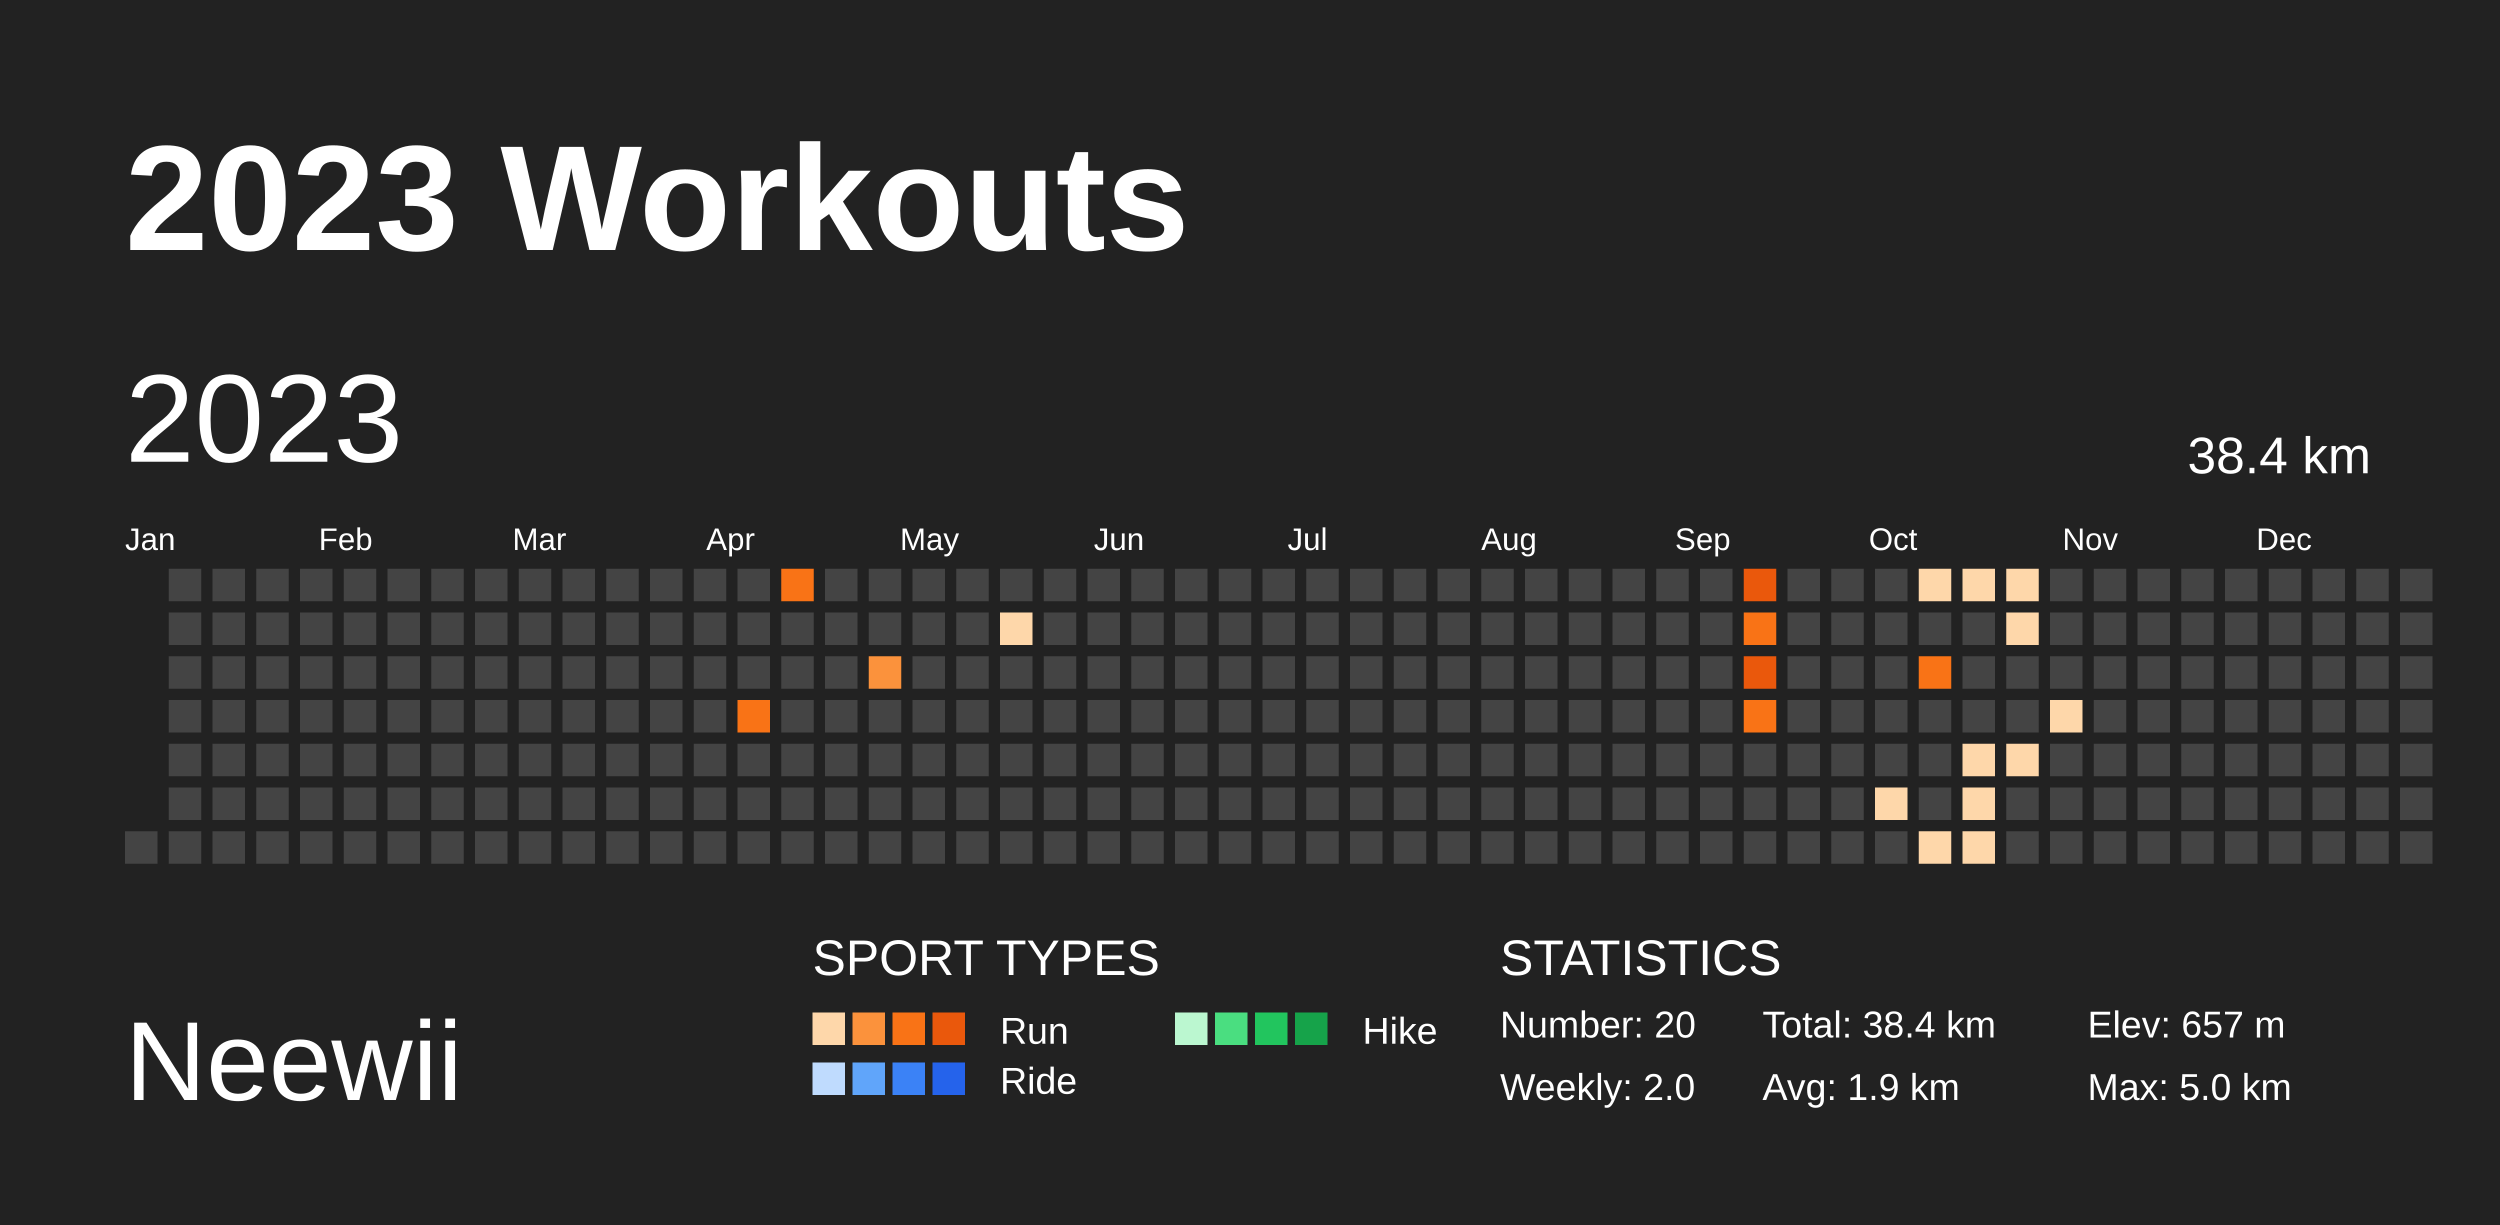
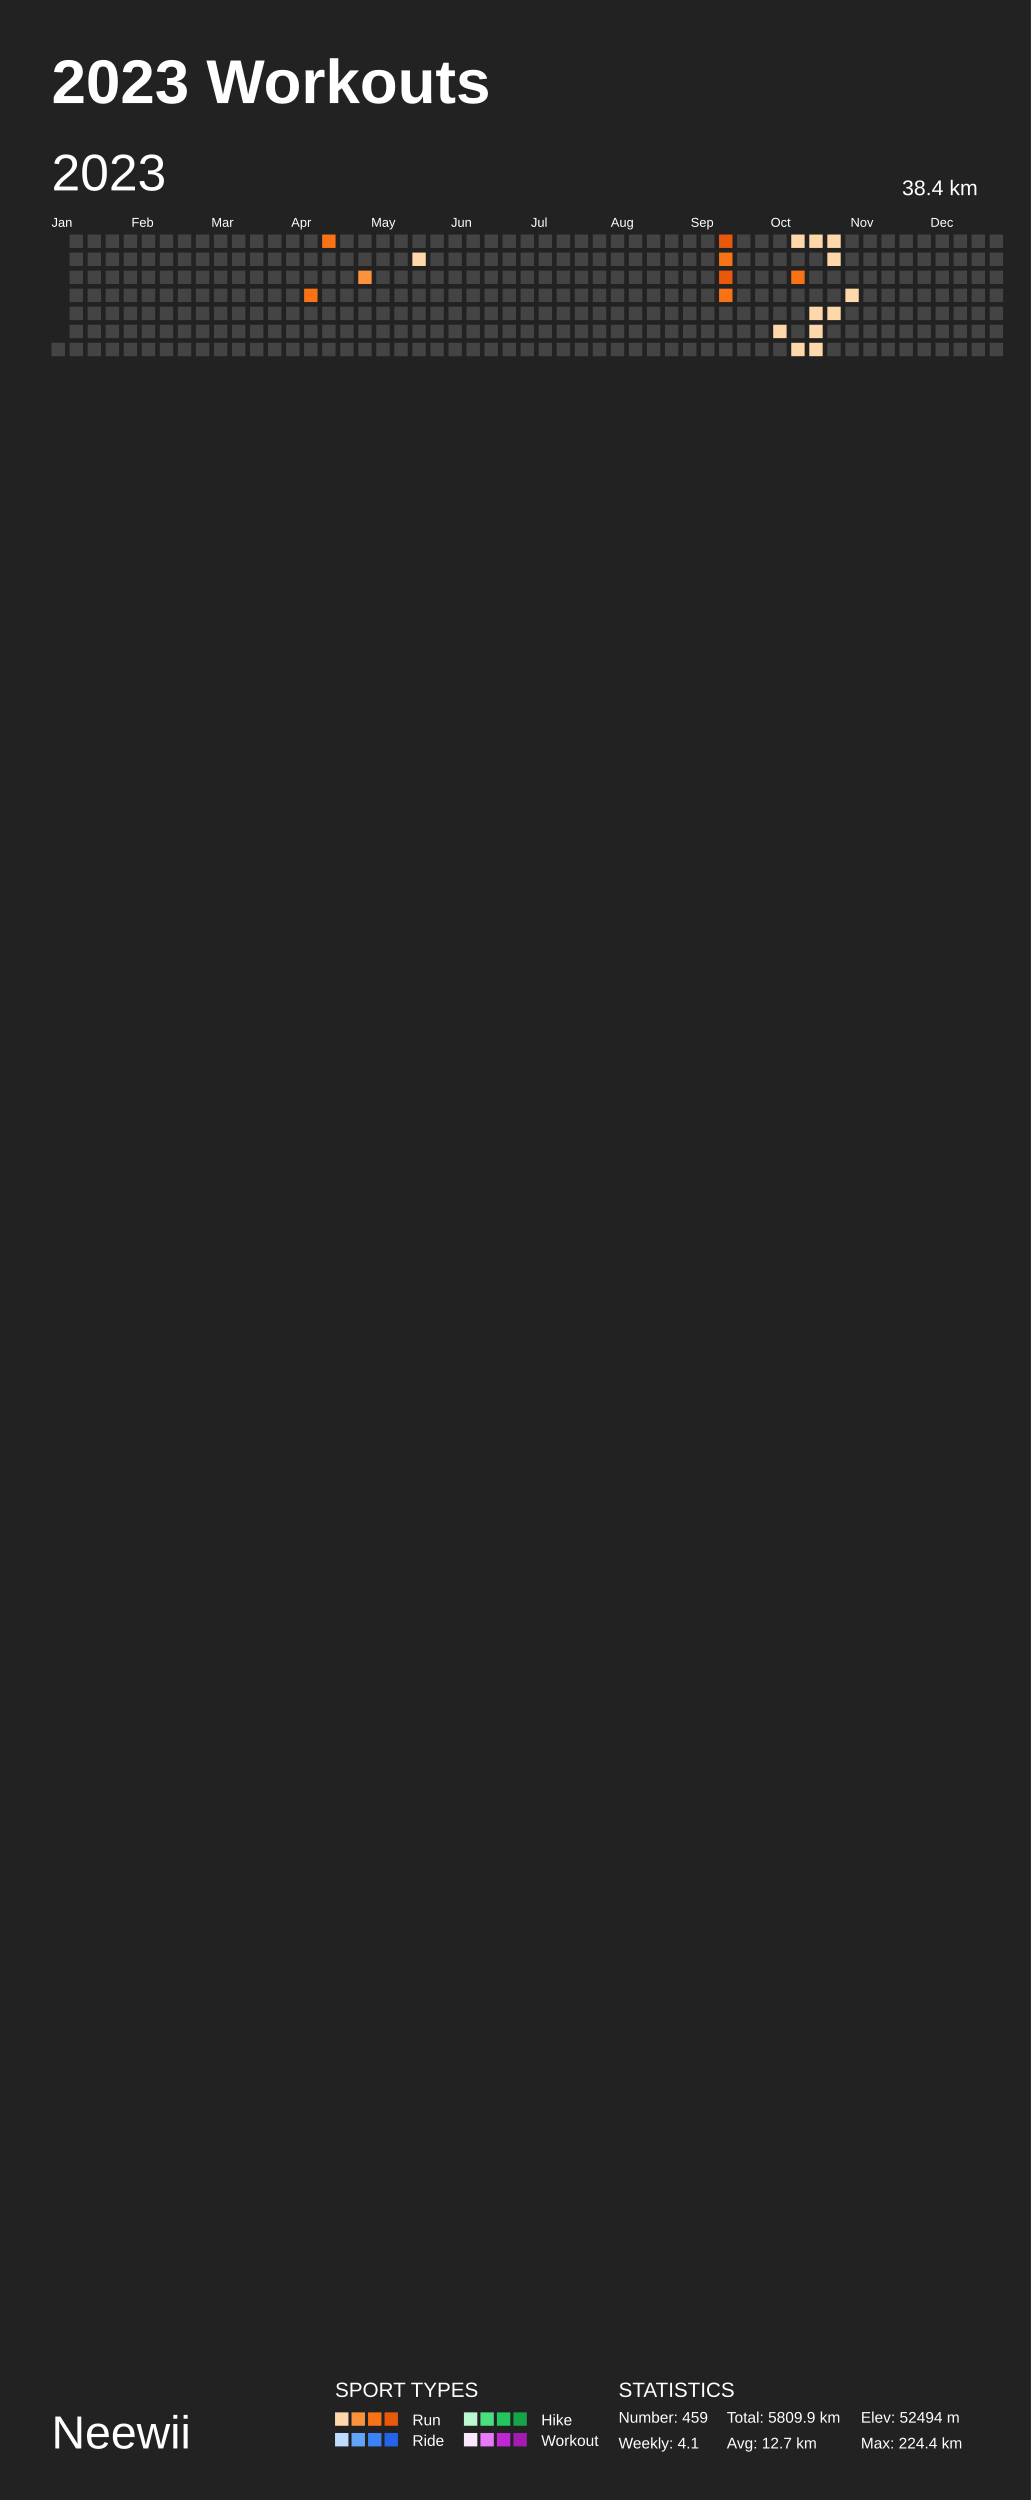
- <svg xmlns="http://www.w3.org/2000/svg" baseProfile="full" height="98mm" version="1.1" viewBox="0,0,200,98" width="200mm">
+ <svg xmlns="http://www.w3.org/2000/svg" baseProfile="full" height="485mm" version="1.1" viewBox="0,0,200,485" width="200mm">
  <defs />
-   <rect fill="#222222" height="98" width="200" x="0" y="0" />
+   <rect fill="#222222" height="485" width="200" x="0" y="0" />
  <text fill="#FFFFFF" style="font-size:12px; font-family:Arial; font-weight:bold;" x="10" y="20">2023 Workouts</text>
-   <text fill="#FFFFFF" style="font-size:9px; font-family:Arial" x="10" y="88">Neewii</text>
-   <text fill="#FFFFFF" style="font-size:4px; font-family:Arial" x="65" y="78">SPORT TYPES</text>
-   <rect fill="#fed7aa" height="2.6" width="2.6" x="65.0" y="81" />
-   <rect fill="#fb923c" height="2.6" width="2.6" x="68.2" y="81" />
-   <rect fill="#f97316" height="2.6" width="2.6" x="71.4" y="81" />
-   <rect fill="#ea580c" height="2.6" width="2.6" x="74.6" y="81" />
-   <text fill="#FFFFFF" style="font-size:3px; font-family:Arial" x="80" y="83.5">Run</text>
-   <rect fill="#bbf7d0" height="2.6" width="2.6" x="94.0" y="81" />
-   <rect fill="#4ade80" height="2.6" width="2.6" x="97.2" y="81" />
-   <rect fill="#22c55e" height="2.6" width="2.6" x="100.4" y="81" />
-   <rect fill="#16a34a" height="2.6" width="2.6" x="103.6" y="81" />
-   <text fill="#FFFFFF" style="font-size:3px; font-family:Arial" x="109" y="83.5">Hike</text>
-   <rect fill="#bfdbfe" height="2.6" width="2.6" x="65.0" y="85" />
-   <rect fill="#60a5fa" height="2.6" width="2.6" x="68.2" y="85" />
-   <rect fill="#3b82f6" height="2.6" width="2.6" x="71.4" y="85" />
-   <rect fill="#2563eb" height="2.6" width="2.6" x="74.6" y="85" />
-   <text fill="#FFFFFF" style="font-size:3px; font-family:Arial" x="80" y="87.5">Ride</text>
-   <text fill="#FFFFFF" style="font-size:4px; font-family:Arial" x="120" y="78">STATISTICS</text>
-   <text fill="#FFFFFF" style="font-size:3px; font-family:Arial" x="120" y="83">Number: 20</text>
-   <text fill="#FFFFFF" style="font-size:3px; font-family:Arial" x="120" y="88">Weekly: 2.0</text>
-   <text fill="#FFFFFF" style="font-size:3px; font-family:Arial" x="141" y="83">Total: 38.4 km</text>
-   <text fill="#FFFFFF" style="font-size:3px; font-family:Arial" x="141" y="88">Avg: 1.9 km</text>
-   <text fill="#FFFFFF" style="font-size:3px; font-family:Arial" x="167" y="83">Elev: 657 m</text>
-   <text fill="#FFFFFF" style="font-size:3px; font-family:Arial" x="167" y="88">Max: 5.0 km</text>
+   <text fill="#FFFFFF" style="font-size:9px; font-family:Arial" x="10" y="475">Neewii</text>
+   <text fill="#FFFFFF" style="font-size:4px; font-family:Arial" x="65" y="465">SPORT TYPES</text>
+   <rect fill="#fed7aa" height="2.6" width="2.6" x="65.0" y="468" />
+   <rect fill="#fb923c" height="2.6" width="2.6" x="68.2" y="468" />
+   <rect fill="#f97316" height="2.6" width="2.6" x="71.4" y="468" />
+   <rect fill="#ea580c" height="2.6" width="2.6" x="74.6" y="468" />
+   <text fill="#FFFFFF" style="font-size:3px; font-family:Arial" x="80" y="470.5">Run</text>
+   <rect fill="#bbf7d0" height="2.6" width="2.6" x="90.0" y="468" />
+   <rect fill="#4ade80" height="2.6" width="2.6" x="93.2" y="468" />
+   <rect fill="#22c55e" height="2.6" width="2.6" x="96.4" y="468" />
+   <rect fill="#16a34a" height="2.6" width="2.6" x="99.6" y="468" />
+   <text fill="#FFFFFF" style="font-size:3px; font-family:Arial" x="105" y="470.5">Hike</text>
+   <rect fill="#bfdbfe" height="2.6" width="2.6" x="65.0" y="472" />
+   <rect fill="#60a5fa" height="2.6" width="2.6" x="68.2" y="472" />
+   <rect fill="#3b82f6" height="2.6" width="2.6" x="71.4" y="472" />
+   <rect fill="#2563eb" height="2.6" width="2.6" x="74.6" y="472" />
+   <text fill="#FFFFFF" style="font-size:3px; font-family:Arial" x="80" y="474.5">Ride</text>
+   <rect fill="#fae8ff" height="2.6" width="2.6" x="90.0" y="472" />
+   <rect fill="#e879f9" height="2.6" width="2.6" x="93.2" y="472" />
+   <rect fill="#c026d3" height="2.6" width="2.6" x="96.4" y="472" />
+   <rect fill="#a21caf" height="2.6" width="2.6" x="99.6" y="472" />
+   <text fill="#FFFFFF" style="font-size:3px; font-family:Arial" x="105" y="474.5">Workout</text>
+   <text fill="#FFFFFF" style="font-size:4px; font-family:Arial" x="120" y="465">STATISTICS</text>
+   <text fill="#FFFFFF" style="font-size:3px; font-family:Arial" x="120" y="470">Number: 459</text>
+   <text fill="#FFFFFF" style="font-size:3px; font-family:Arial" x="120" y="475">Weekly: 4.1</text>
+   <text fill="#FFFFFF" style="font-size:3px; font-family:Arial" x="141" y="470">Total: 5809.9 km</text>
+   <text fill="#FFFFFF" style="font-size:3px; font-family:Arial" x="141" y="475">Avg: 12.7 km</text>
+   <text fill="#FFFFFF" style="font-size:3px; font-family:Arial" x="167" y="470">Elev: 52494 m</text>
+   <text fill="#FFFFFF" style="font-size:3px; font-family:Arial" x="167" y="475">Max: 224.4 km</text>
  <text dominant-baseline="hanging" fill="#FFFFFF" style="font-size:10.0px; font-family:Arial;" x="10" y="30">2023</text>
  <text dominant-baseline="hanging" fill="#FFFFFF" style="font-size:4.125px; font-family:Arial;" x="175" y="35">38.4 km</text>
  <text fill="#FFFFFF" style="font-size:2.5px; font-family:Arial" x="10.0" y="44">Jan</text>
  <text fill="#FFFFFF" style="font-size:2.5px; font-family:Arial" x="25.5" y="44">Feb</text>
  <text fill="#FFFFFF" style="font-size:2.5px; font-family:Arial" x="41.0" y="44">Mar</text>
  <text fill="#FFFFFF" style="font-size:2.5px; font-family:Arial" x="56.5" y="44">Apr</text>
  <text fill="#FFFFFF" style="font-size:2.5px; font-family:Arial" x="72.0" y="44">May</text>
  <text fill="#FFFFFF" style="font-size:2.5px; font-family:Arial" x="87.5" y="44">Jun</text>
  <text fill="#FFFFFF" style="font-size:2.5px; font-family:Arial" x="103.0" y="44">Jul</text>
  <text fill="#FFFFFF" style="font-size:2.5px; font-family:Arial" x="118.5" y="44">Aug</text>
  <text fill="#FFFFFF" style="font-size:2.5px; font-family:Arial" x="134.0" y="44">Sep</text>
  <text fill="#FFFFFF" style="font-size:2.5px; font-family:Arial" x="149.5" y="44">Oct</text>
  <text fill="#FFFFFF" style="font-size:2.5px; font-family:Arial" x="165.0" y="44">Nov</text>
  <text fill="#FFFFFF" style="font-size:2.5px; font-family:Arial" x="180.5" y="44">Dec</text>
  <rect fill="#444444" height="2.6" width="2.6" x="10.0" y="66.5" />
  <rect fill="#444444" height="2.6" width="2.6" x="13.5" y="45.5" />
  <rect fill="#444444" height="2.6" width="2.6" x="13.5" y="49.0" />
  <rect fill="#444444" height="2.6" width="2.6" x="13.5" y="52.5" />
  <rect fill="#444444" height="2.6" width="2.6" x="13.5" y="56.0" />
  <rect fill="#444444" height="2.6" width="2.6" x="13.5" y="59.5" />
  <rect fill="#444444" height="2.6" width="2.6" x="13.5" y="63.0" />
  <rect fill="#444444" height="2.6" width="2.6" x="13.5" y="66.5" />
  <rect fill="#444444" height="2.6" width="2.6" x="17.0" y="45.5" />
  <rect fill="#444444" height="2.6" width="2.6" x="17.0" y="49.0" />
  <rect fill="#444444" height="2.6" width="2.6" x="17.0" y="52.5" />
  <rect fill="#444444" height="2.6" width="2.6" x="17.0" y="56.0" />
  <rect fill="#444444" height="2.6" width="2.6" x="17.0" y="59.5" />
  <rect fill="#444444" height="2.6" width="2.6" x="17.0" y="63.0" />
  <rect fill="#444444" height="2.6" width="2.6" x="17.0" y="66.5" />
  <rect fill="#444444" height="2.6" width="2.6" x="20.5" y="45.5" />
  <rect fill="#444444" height="2.6" width="2.6" x="20.5" y="49.0" />
  <rect fill="#444444" height="2.6" width="2.6" x="20.5" y="52.5" />
  <rect fill="#444444" height="2.6" width="2.6" x="20.5" y="56.0" />
  <rect fill="#444444" height="2.6" width="2.6" x="20.5" y="59.5" />
  <rect fill="#444444" height="2.6" width="2.6" x="20.5" y="63.0" />
  <rect fill="#444444" height="2.6" width="2.6" x="20.5" y="66.5" />
  <rect fill="#444444" height="2.6" width="2.6" x="24.0" y="45.5" />
  <rect fill="#444444" height="2.6" width="2.6" x="24.0" y="49.0" />
  <rect fill="#444444" height="2.6" width="2.6" x="24.0" y="52.5" />
  <rect fill="#444444" height="2.6" width="2.6" x="24.0" y="56.0" />
  <rect fill="#444444" height="2.6" width="2.6" x="24.0" y="59.5" />
  <rect fill="#444444" height="2.6" width="2.6" x="24.0" y="63.0" />
  <rect fill="#444444" height="2.6" width="2.6" x="24.0" y="66.5" />
  <rect fill="#444444" height="2.6" width="2.6" x="27.5" y="45.5" />
  <rect fill="#444444" height="2.6" width="2.6" x="27.5" y="49.0" />
  <rect fill="#444444" height="2.6" width="2.6" x="27.5" y="52.5" />
  <rect fill="#444444" height="2.6" width="2.6" x="27.5" y="56.0" />
  <rect fill="#444444" height="2.6" width="2.6" x="27.5" y="59.5" />
  <rect fill="#444444" height="2.6" width="2.6" x="27.5" y="63.0" />
  <rect fill="#444444" height="2.6" width="2.6" x="27.5" y="66.5" />
  <rect fill="#444444" height="2.6" width="2.6" x="31.0" y="45.5" />
  <rect fill="#444444" height="2.6" width="2.6" x="31.0" y="49.0" />
  <rect fill="#444444" height="2.6" width="2.6" x="31.0" y="52.5" />
  <rect fill="#444444" height="2.6" width="2.6" x="31.0" y="56.0" />
  <rect fill="#444444" height="2.6" width="2.6" x="31.0" y="59.5" />
  <rect fill="#444444" height="2.6" width="2.6" x="31.0" y="63.0" />
  <rect fill="#444444" height="2.6" width="2.6" x="31.0" y="66.5" />
  <rect fill="#444444" height="2.6" width="2.6" x="34.5" y="45.5" />
  <rect fill="#444444" height="2.6" width="2.6" x="34.5" y="49.0" />
  <rect fill="#444444" height="2.6" width="2.6" x="34.5" y="52.5" />
  <rect fill="#444444" height="2.6" width="2.6" x="34.5" y="56.0" />
  <rect fill="#444444" height="2.6" width="2.6" x="34.5" y="59.5" />
  <rect fill="#444444" height="2.6" width="2.6" x="34.5" y="63.0" />
  <rect fill="#444444" height="2.6" width="2.6" x="34.5" y="66.5" />
  <rect fill="#444444" height="2.6" width="2.6" x="38.0" y="45.5" />
  <rect fill="#444444" height="2.6" width="2.6" x="38.0" y="49.0" />
  <rect fill="#444444" height="2.6" width="2.6" x="38.0" y="52.5" />
  <rect fill="#444444" height="2.6" width="2.6" x="38.0" y="56.0" />
  <rect fill="#444444" height="2.6" width="2.6" x="38.0" y="59.5" />
  <rect fill="#444444" height="2.6" width="2.6" x="38.0" y="63.0" />
  <rect fill="#444444" height="2.6" width="2.6" x="38.0" y="66.5" />
  <rect fill="#444444" height="2.6" width="2.6" x="41.5" y="45.5" />
  <rect fill="#444444" height="2.6" width="2.6" x="41.5" y="49.0" />
  <rect fill="#444444" height="2.6" width="2.6" x="41.5" y="52.5" />
  <rect fill="#444444" height="2.6" width="2.6" x="41.5" y="56.0" />
  <rect fill="#444444" height="2.6" width="2.6" x="41.5" y="59.5" />
  <rect fill="#444444" height="2.6" width="2.6" x="41.5" y="63.0" />
  <rect fill="#444444" height="2.6" width="2.6" x="41.5" y="66.5" />
  <rect fill="#444444" height="2.6" width="2.6" x="45.0" y="45.5" />
  <rect fill="#444444" height="2.6" width="2.6" x="45.0" y="49.0" />
  <rect fill="#444444" height="2.6" width="2.6" x="45.0" y="52.5" />
  <rect fill="#444444" height="2.6" width="2.6" x="45.0" y="56.0" />
  <rect fill="#444444" height="2.6" width="2.6" x="45.0" y="59.5" />
  <rect fill="#444444" height="2.6" width="2.6" x="45.0" y="63.0" />
  <rect fill="#444444" height="2.6" width="2.6" x="45.0" y="66.5" />
  <rect fill="#444444" height="2.6" width="2.6" x="48.5" y="45.5" />
  <rect fill="#444444" height="2.6" width="2.6" x="48.5" y="49.0" />
  <rect fill="#444444" height="2.6" width="2.6" x="48.5" y="52.5" />
  <rect fill="#444444" height="2.6" width="2.6" x="48.5" y="56.0" />
  <rect fill="#444444" height="2.6" width="2.6" x="48.5" y="59.5" />
  <rect fill="#444444" height="2.6" width="2.6" x="48.5" y="63.0" />
  <rect fill="#444444" height="2.6" width="2.6" x="48.5" y="66.5" />
  <rect fill="#444444" height="2.6" width="2.6" x="52.0" y="45.5" />
  <rect fill="#444444" height="2.6" width="2.6" x="52.0" y="49.0" />
  <rect fill="#444444" height="2.6" width="2.6" x="52.0" y="52.5" />
  <rect fill="#444444" height="2.6" width="2.6" x="52.0" y="56.0" />
  <rect fill="#444444" height="2.6" width="2.6" x="52.0" y="59.5" />
  <rect fill="#444444" height="2.6" width="2.6" x="52.0" y="63.0" />
  <rect fill="#444444" height="2.6" width="2.6" x="52.0" y="66.5" />
  <rect fill="#444444" height="2.6" width="2.6" x="55.5" y="45.5" />
  <rect fill="#444444" height="2.6" width="2.6" x="55.5" y="49.0" />
  <rect fill="#444444" height="2.6" width="2.6" x="55.5" y="52.5" />
  <rect fill="#444444" height="2.6" width="2.6" x="55.5" y="56.0" />
  <rect fill="#444444" height="2.6" width="2.6" x="55.5" y="59.5" />
  <rect fill="#444444" height="2.6" width="2.6" x="55.5" y="63.0" />
  <rect fill="#444444" height="2.6" width="2.6" x="55.5" y="66.5" />
  <rect fill="#444444" height="2.6" width="2.6" x="59.0" y="45.5" />
  <rect fill="#444444" height="2.6" width="2.6" x="59.0" y="49.0" />
  <rect fill="#444444" height="2.6" width="2.6" x="59.0" y="52.5" />
  <rect fill="#f97316" height="2.6" width="2.6" x="59.0" y="56.0" />
  <rect fill="#444444" height="2.6" width="2.6" x="59.0" y="59.5" />
  <rect fill="#444444" height="2.6" width="2.6" x="59.0" y="63.0" />
  <rect fill="#444444" height="2.6" width="2.6" x="59.0" y="66.5" />
  <rect fill="#f97316" height="2.6" width="2.6" x="62.5" y="45.5" />
  <rect fill="#444444" height="2.6" width="2.6" x="62.5" y="49.0" />
  <rect fill="#444444" height="2.6" width="2.6" x="62.5" y="52.5" />
  <rect fill="#444444" height="2.6" width="2.6" x="62.5" y="56.0" />
  <rect fill="#444444" height="2.6" width="2.6" x="62.5" y="59.5" />
  <rect fill="#444444" height="2.6" width="2.6" x="62.5" y="63.0" />
  <rect fill="#444444" height="2.6" width="2.6" x="62.5" y="66.5" />
  <rect fill="#444444" height="2.6" width="2.6" x="66.0" y="45.5" />
  <rect fill="#444444" height="2.6" width="2.6" x="66.0" y="49.0" />
  <rect fill="#444444" height="2.6" width="2.6" x="66.0" y="52.5" />
  <rect fill="#444444" height="2.6" width="2.6" x="66.0" y="56.0" />
  <rect fill="#444444" height="2.6" width="2.6" x="66.0" y="59.5" />
  <rect fill="#444444" height="2.6" width="2.6" x="66.0" y="63.0" />
  <rect fill="#444444" height="2.6" width="2.6" x="66.0" y="66.5" />
  <rect fill="#444444" height="2.6" width="2.6" x="69.5" y="45.5" />
  <rect fill="#444444" height="2.6" width="2.6" x="69.5" y="49.0" />
  <rect fill="#fb923c" height="2.6" width="2.6" x="69.5" y="52.5" />
  <rect fill="#444444" height="2.6" width="2.6" x="69.5" y="56.0" />
  <rect fill="#444444" height="2.6" width="2.6" x="69.5" y="59.5" />
  <rect fill="#444444" height="2.6" width="2.6" x="69.5" y="63.0" />
  <rect fill="#444444" height="2.6" width="2.6" x="69.5" y="66.5" />
  <rect fill="#444444" height="2.6" width="2.6" x="73.0" y="45.5" />
  <rect fill="#444444" height="2.6" width="2.6" x="73.0" y="49.0" />
  <rect fill="#444444" height="2.6" width="2.6" x="73.0" y="52.5" />
  <rect fill="#444444" height="2.6" width="2.6" x="73.0" y="56.0" />
  <rect fill="#444444" height="2.6" width="2.6" x="73.0" y="59.5" />
  <rect fill="#444444" height="2.6" width="2.6" x="73.0" y="63.0" />
  <rect fill="#444444" height="2.6" width="2.6" x="73.0" y="66.5" />
  <rect fill="#444444" height="2.6" width="2.6" x="76.5" y="45.5" />
  <rect fill="#444444" height="2.6" width="2.6" x="76.5" y="49.0" />
  <rect fill="#444444" height="2.6" width="2.6" x="76.5" y="52.5" />
  <rect fill="#444444" height="2.6" width="2.6" x="76.5" y="56.0" />
  <rect fill="#444444" height="2.6" width="2.6" x="76.5" y="59.5" />
  <rect fill="#444444" height="2.6" width="2.6" x="76.5" y="63.0" />
  <rect fill="#444444" height="2.6" width="2.6" x="76.5" y="66.5" />
  <rect fill="#444444" height="2.6" width="2.6" x="80.0" y="45.5" />
  <rect fill="#fed7aa" height="2.6" width="2.6" x="80.0" y="49.0" />
  <rect fill="#444444" height="2.6" width="2.6" x="80.0" y="52.5" />
  <rect fill="#444444" height="2.6" width="2.6" x="80.0" y="56.0" />
  <rect fill="#444444" height="2.6" width="2.6" x="80.0" y="59.5" />
  <rect fill="#444444" height="2.6" width="2.6" x="80.0" y="63.0" />
  <rect fill="#444444" height="2.6" width="2.6" x="80.0" y="66.5" />
  <rect fill="#444444" height="2.6" width="2.6" x="83.5" y="45.5" />
  <rect fill="#444444" height="2.6" width="2.6" x="83.5" y="49.0" />
  <rect fill="#444444" height="2.6" width="2.6" x="83.5" y="52.5" />
  <rect fill="#444444" height="2.6" width="2.6" x="83.5" y="56.0" />
  <rect fill="#444444" height="2.6" width="2.6" x="83.5" y="59.5" />
  <rect fill="#444444" height="2.6" width="2.6" x="83.5" y="63.0" />
  <rect fill="#444444" height="2.6" width="2.6" x="83.5" y="66.5" />
  <rect fill="#444444" height="2.6" width="2.6" x="87.0" y="45.5" />
  <rect fill="#444444" height="2.6" width="2.6" x="87.0" y="49.0" />
  <rect fill="#444444" height="2.6" width="2.6" x="87.0" y="52.5" />
  <rect fill="#444444" height="2.6" width="2.6" x="87.0" y="56.0" />
  <rect fill="#444444" height="2.6" width="2.6" x="87.0" y="59.5" />
  <rect fill="#444444" height="2.6" width="2.6" x="87.0" y="63.0" />
  <rect fill="#444444" height="2.6" width="2.6" x="87.0" y="66.5" />
  <rect fill="#444444" height="2.6" width="2.6" x="90.5" y="45.5" />
  <rect fill="#444444" height="2.6" width="2.6" x="90.5" y="49.0" />
  <rect fill="#444444" height="2.6" width="2.6" x="90.5" y="52.5" />
  <rect fill="#444444" height="2.6" width="2.6" x="90.5" y="56.0" />
  <rect fill="#444444" height="2.6" width="2.6" x="90.5" y="59.5" />
  <rect fill="#444444" height="2.6" width="2.6" x="90.5" y="63.0" />
  <rect fill="#444444" height="2.6" width="2.6" x="90.5" y="66.5" />
  <rect fill="#444444" height="2.6" width="2.6" x="94.0" y="45.5" />
  <rect fill="#444444" height="2.6" width="2.6" x="94.0" y="49.0" />
  <rect fill="#444444" height="2.6" width="2.6" x="94.0" y="52.5" />
  <rect fill="#444444" height="2.6" width="2.6" x="94.0" y="56.0" />
  <rect fill="#444444" height="2.6" width="2.6" x="94.0" y="59.5" />
  <rect fill="#444444" height="2.6" width="2.6" x="94.0" y="63.0" />
  <rect fill="#444444" height="2.6" width="2.6" x="94.0" y="66.5" />
  <rect fill="#444444" height="2.6" width="2.6" x="97.5" y="45.5" />
  <rect fill="#444444" height="2.6" width="2.6" x="97.5" y="49.0" />
  <rect fill="#444444" height="2.6" width="2.6" x="97.5" y="52.5" />
  <rect fill="#444444" height="2.6" width="2.6" x="97.5" y="56.0" />
  <rect fill="#444444" height="2.6" width="2.6" x="97.5" y="59.5" />
  <rect fill="#444444" height="2.6" width="2.6" x="97.5" y="63.0" />
  <rect fill="#444444" height="2.6" width="2.6" x="97.5" y="66.5" />
  <rect fill="#444444" height="2.6" width="2.6" x="101.0" y="45.5" />
  <rect fill="#444444" height="2.6" width="2.6" x="101.0" y="49.0" />
  <rect fill="#444444" height="2.6" width="2.6" x="101.0" y="52.5" />
  <rect fill="#444444" height="2.6" width="2.6" x="101.0" y="56.0" />
  <rect fill="#444444" height="2.6" width="2.6" x="101.0" y="59.5" />
  <rect fill="#444444" height="2.6" width="2.6" x="101.0" y="63.0" />
  <rect fill="#444444" height="2.6" width="2.6" x="101.0" y="66.5" />
  <rect fill="#444444" height="2.6" width="2.6" x="104.5" y="45.5" />
  <rect fill="#444444" height="2.6" width="2.6" x="104.5" y="49.0" />
  <rect fill="#444444" height="2.6" width="2.6" x="104.5" y="52.5" />
  <rect fill="#444444" height="2.6" width="2.6" x="104.5" y="56.0" />
  <rect fill="#444444" height="2.6" width="2.6" x="104.5" y="59.5" />
  <rect fill="#444444" height="2.6" width="2.6" x="104.5" y="63.0" />
  <rect fill="#444444" height="2.6" width="2.6" x="104.5" y="66.5" />
  <rect fill="#444444" height="2.6" width="2.6" x="108.0" y="45.5" />
  <rect fill="#444444" height="2.6" width="2.6" x="108.0" y="49.0" />
  <rect fill="#444444" height="2.6" width="2.6" x="108.0" y="52.5" />
  <rect fill="#444444" height="2.6" width="2.6" x="108.0" y="56.0" />
  <rect fill="#444444" height="2.6" width="2.6" x="108.0" y="59.5" />
  <rect fill="#444444" height="2.6" width="2.6" x="108.0" y="63.0" />
  <rect fill="#444444" height="2.6" width="2.6" x="108.0" y="66.5" />
  <rect fill="#444444" height="2.6" width="2.6" x="111.5" y="45.5" />
  <rect fill="#444444" height="2.6" width="2.6" x="111.5" y="49.0" />
  <rect fill="#444444" height="2.6" width="2.6" x="111.5" y="52.5" />
  <rect fill="#444444" height="2.6" width="2.6" x="111.5" y="56.0" />
  <rect fill="#444444" height="2.6" width="2.6" x="111.5" y="59.5" />
  <rect fill="#444444" height="2.6" width="2.6" x="111.5" y="63.0" />
  <rect fill="#444444" height="2.6" width="2.6" x="111.5" y="66.5" />
  <rect fill="#444444" height="2.6" width="2.6" x="115.0" y="45.5" />
  <rect fill="#444444" height="2.6" width="2.6" x="115.0" y="49.0" />
  <rect fill="#444444" height="2.6" width="2.6" x="115.0" y="52.5" />
  <rect fill="#444444" height="2.6" width="2.6" x="115.0" y="56.0" />
  <rect fill="#444444" height="2.6" width="2.6" x="115.0" y="59.5" />
  <rect fill="#444444" height="2.6" width="2.6" x="115.0" y="63.0" />
  <rect fill="#444444" height="2.6" width="2.6" x="115.0" y="66.5" />
  <rect fill="#444444" height="2.6" width="2.6" x="118.5" y="45.5" />
  <rect fill="#444444" height="2.6" width="2.6" x="118.5" y="49.0" />
  <rect fill="#444444" height="2.6" width="2.6" x="118.5" y="52.5" />
  <rect fill="#444444" height="2.6" width="2.6" x="118.5" y="56.0" />
  <rect fill="#444444" height="2.6" width="2.6" x="118.5" y="59.5" />
  <rect fill="#444444" height="2.6" width="2.6" x="118.5" y="63.0" />
  <rect fill="#444444" height="2.6" width="2.6" x="118.5" y="66.5" />
  <rect fill="#444444" height="2.6" width="2.6" x="122.0" y="45.5" />
  <rect fill="#444444" height="2.6" width="2.6" x="122.0" y="49.0" />
  <rect fill="#444444" height="2.6" width="2.6" x="122.0" y="52.5" />
  <rect fill="#444444" height="2.6" width="2.6" x="122.0" y="56.0" />
  <rect fill="#444444" height="2.6" width="2.6" x="122.0" y="59.5" />
  <rect fill="#444444" height="2.6" width="2.6" x="122.0" y="63.0" />
  <rect fill="#444444" height="2.6" width="2.6" x="122.0" y="66.5" />
  <rect fill="#444444" height="2.6" width="2.6" x="125.5" y="45.5" />
  <rect fill="#444444" height="2.6" width="2.6" x="125.5" y="49.0" />
  <rect fill="#444444" height="2.6" width="2.6" x="125.5" y="52.5" />
  <rect fill="#444444" height="2.6" width="2.6" x="125.5" y="56.0" />
  <rect fill="#444444" height="2.6" width="2.6" x="125.5" y="59.5" />
  <rect fill="#444444" height="2.6" width="2.6" x="125.5" y="63.0" />
  <rect fill="#444444" height="2.6" width="2.6" x="125.5" y="66.5" />
  <rect fill="#444444" height="2.6" width="2.6" x="129.0" y="45.5" />
  <rect fill="#444444" height="2.6" width="2.6" x="129.0" y="49.0" />
  <rect fill="#444444" height="2.6" width="2.6" x="129.0" y="52.5" />
  <rect fill="#444444" height="2.6" width="2.6" x="129.0" y="56.0" />
  <rect fill="#444444" height="2.6" width="2.6" x="129.0" y="59.5" />
  <rect fill="#444444" height="2.6" width="2.6" x="129.0" y="63.0" />
  <rect fill="#444444" height="2.6" width="2.6" x="129.0" y="66.5" />
  <rect fill="#444444" height="2.6" width="2.6" x="132.5" y="45.5" />
  <rect fill="#444444" height="2.6" width="2.6" x="132.5" y="49.0" />
  <rect fill="#444444" height="2.6" width="2.6" x="132.5" y="52.5" />
  <rect fill="#444444" height="2.6" width="2.6" x="132.5" y="56.0" />
  <rect fill="#444444" height="2.6" width="2.6" x="132.5" y="59.5" />
  <rect fill="#444444" height="2.6" width="2.6" x="132.5" y="63.0" />
  <rect fill="#444444" height="2.6" width="2.6" x="132.5" y="66.5" />
  <rect fill="#444444" height="2.6" width="2.6" x="136.0" y="45.5" />
  <rect fill="#444444" height="2.6" width="2.6" x="136.0" y="49.0" />
  <rect fill="#444444" height="2.6" width="2.6" x="136.0" y="52.5" />
  <rect fill="#444444" height="2.6" width="2.6" x="136.0" y="56.0" />
  <rect fill="#444444" height="2.6" width="2.6" x="136.0" y="59.5" />
  <rect fill="#444444" height="2.6" width="2.6" x="136.0" y="63.0" />
  <rect fill="#444444" height="2.6" width="2.6" x="136.0" y="66.5" />
  <rect fill="#ea580c" height="2.6" width="2.6" x="139.5" y="45.5" />
  <rect fill="#f97316" height="2.6" width="2.6" x="139.5" y="49.0" />
  <rect fill="#ea580c" height="2.6" width="2.6" x="139.5" y="52.5" />
  <rect fill="#f97316" height="2.6" width="2.6" x="139.5" y="56.0" />
  <rect fill="#444444" height="2.6" width="2.6" x="139.5" y="59.5" />
  <rect fill="#444444" height="2.6" width="2.6" x="139.5" y="63.0" />
  <rect fill="#444444" height="2.6" width="2.6" x="139.5" y="66.5" />
  <rect fill="#444444" height="2.6" width="2.6" x="143.0" y="45.5" />
  <rect fill="#444444" height="2.6" width="2.6" x="143.0" y="49.0" />
  <rect fill="#444444" height="2.6" width="2.6" x="143.0" y="52.5" />
  <rect fill="#444444" height="2.6" width="2.6" x="143.0" y="56.0" />
  <rect fill="#444444" height="2.6" width="2.6" x="143.0" y="59.5" />
  <rect fill="#444444" height="2.6" width="2.6" x="143.0" y="63.0" />
  <rect fill="#444444" height="2.6" width="2.6" x="143.0" y="66.5" />
  <rect fill="#444444" height="2.6" width="2.6" x="146.5" y="45.5" />
  <rect fill="#444444" height="2.6" width="2.6" x="146.5" y="49.0" />
  <rect fill="#444444" height="2.6" width="2.6" x="146.5" y="52.5" />
  <rect fill="#444444" height="2.6" width="2.6" x="146.5" y="56.0" />
  <rect fill="#444444" height="2.6" width="2.6" x="146.5" y="59.5" />
  <rect fill="#444444" height="2.6" width="2.6" x="146.5" y="63.0" />
  <rect fill="#444444" height="2.6" width="2.6" x="146.5" y="66.5" />
  <rect fill="#444444" height="2.6" width="2.6" x="150.0" y="45.5" />
  <rect fill="#444444" height="2.6" width="2.6" x="150.0" y="49.0" />
  <rect fill="#444444" height="2.6" width="2.6" x="150.0" y="52.5" />
  <rect fill="#444444" height="2.6" width="2.6" x="150.0" y="56.0" />
  <rect fill="#444444" height="2.6" width="2.6" x="150.0" y="59.5" />
  <rect fill="#fed7aa" height="2.6" width="2.6" x="150.0" y="63.0" />
  <rect fill="#444444" height="2.6" width="2.6" x="150.0" y="66.5" />
  <rect fill="#fed7aa" height="2.6" width="2.6" x="153.5" y="45.5" />
  <rect fill="#444444" height="2.6" width="2.6" x="153.5" y="49.0" />
  <rect fill="#f97316" height="2.6" width="2.6" x="153.5" y="52.5" />
  <rect fill="#444444" height="2.6" width="2.6" x="153.5" y="56.0" />
  <rect fill="#444444" height="2.6" width="2.6" x="153.5" y="59.5" />
  <rect fill="#444444" height="2.6" width="2.6" x="153.5" y="63.0" />
  <rect fill="#fed7aa" height="2.6" width="2.6" x="153.5" y="66.5" />
  <rect fill="#fed7aa" height="2.6" width="2.6" x="157.0" y="45.5" />
  <rect fill="#444444" height="2.6" width="2.6" x="157.0" y="49.0" />
  <rect fill="#444444" height="2.6" width="2.6" x="157.0" y="52.5" />
  <rect fill="#444444" height="2.6" width="2.6" x="157.0" y="56.0" />
  <rect fill="#fed7aa" height="2.6" width="2.6" x="157.0" y="59.5" />
  <rect fill="#fed7aa" height="2.6" width="2.6" x="157.0" y="63.0" />
  <rect fill="#fed7aa" height="2.6" width="2.6" x="157.0" y="66.5" />
  <rect fill="#fed7aa" height="2.6" width="2.6" x="160.5" y="45.5" />
  <rect fill="#fed7aa" height="2.6" width="2.6" x="160.5" y="49.0" />
  <rect fill="#444444" height="2.6" width="2.6" x="160.5" y="52.5" />
  <rect fill="#444444" height="2.6" width="2.6" x="160.5" y="56.0" />
  <rect fill="#fed7aa" height="2.6" width="2.6" x="160.5" y="59.5" />
  <rect fill="#444444" height="2.6" width="2.6" x="160.5" y="63.0" />
  <rect fill="#444444" height="2.6" width="2.6" x="160.5" y="66.5" />
  <rect fill="#444444" height="2.6" width="2.6" x="164.0" y="45.5" />
  <rect fill="#444444" height="2.6" width="2.6" x="164.0" y="49.0" />
  <rect fill="#444444" height="2.6" width="2.6" x="164.0" y="52.5" />
  <rect fill="#fed7aa" height="2.6" width="2.6" x="164.0" y="56.0" />
  <rect fill="#444444" height="2.6" width="2.6" x="164.0" y="59.5" />
  <rect fill="#444444" height="2.6" width="2.6" x="164.0" y="63.0" />
  <rect fill="#444444" height="2.6" width="2.6" x="164.0" y="66.5" />
  <rect fill="#444444" height="2.6" width="2.6" x="167.5" y="45.5" />
  <rect fill="#444444" height="2.6" width="2.6" x="167.5" y="49.0" />
  <rect fill="#444444" height="2.6" width="2.6" x="167.5" y="52.5" />
  <rect fill="#444444" height="2.6" width="2.6" x="167.5" y="56.0" />
  <rect fill="#444444" height="2.6" width="2.6" x="167.5" y="59.5" />
  <rect fill="#444444" height="2.6" width="2.6" x="167.5" y="63.0" />
  <rect fill="#444444" height="2.6" width="2.6" x="167.5" y="66.5" />
  <rect fill="#444444" height="2.6" width="2.6" x="171.0" y="45.5" />
  <rect fill="#444444" height="2.6" width="2.6" x="171.0" y="49.0" />
  <rect fill="#444444" height="2.6" width="2.6" x="171.0" y="52.5" />
  <rect fill="#444444" height="2.6" width="2.6" x="171.0" y="56.0" />
  <rect fill="#444444" height="2.6" width="2.6" x="171.0" y="59.5" />
  <rect fill="#444444" height="2.6" width="2.6" x="171.0" y="63.0" />
  <rect fill="#444444" height="2.6" width="2.6" x="171.0" y="66.5" />
  <rect fill="#444444" height="2.6" width="2.6" x="174.5" y="45.5" />
  <rect fill="#444444" height="2.6" width="2.6" x="174.5" y="49.0" />
  <rect fill="#444444" height="2.6" width="2.6" x="174.5" y="52.5" />
  <rect fill="#444444" height="2.6" width="2.6" x="174.5" y="56.0" />
  <rect fill="#444444" height="2.6" width="2.6" x="174.5" y="59.5" />
  <rect fill="#444444" height="2.6" width="2.6" x="174.5" y="63.0" />
  <rect fill="#444444" height="2.6" width="2.6" x="174.5" y="66.5" />
  <rect fill="#444444" height="2.6" width="2.6" x="178.0" y="45.5" />
  <rect fill="#444444" height="2.6" width="2.6" x="178.0" y="49.0" />
  <rect fill="#444444" height="2.6" width="2.6" x="178.0" y="52.5" />
  <rect fill="#444444" height="2.6" width="2.6" x="178.0" y="56.0" />
  <rect fill="#444444" height="2.6" width="2.6" x="178.0" y="59.5" />
  <rect fill="#444444" height="2.6" width="2.6" x="178.0" y="63.0" />
  <rect fill="#444444" height="2.6" width="2.6" x="178.0" y="66.5" />
  <rect fill="#444444" height="2.6" width="2.6" x="181.5" y="45.5" />
  <rect fill="#444444" height="2.6" width="2.6" x="181.5" y="49.0" />
  <rect fill="#444444" height="2.6" width="2.6" x="181.5" y="52.5" />
  <rect fill="#444444" height="2.6" width="2.6" x="181.5" y="56.0" />
  <rect fill="#444444" height="2.6" width="2.6" x="181.5" y="59.5" />
  <rect fill="#444444" height="2.6" width="2.6" x="181.5" y="63.0" />
  <rect fill="#444444" height="2.6" width="2.6" x="181.5" y="66.5" />
  <rect fill="#444444" height="2.6" width="2.6" x="185.0" y="45.5" />
  <rect fill="#444444" height="2.6" width="2.6" x="185.0" y="49.0" />
  <rect fill="#444444" height="2.6" width="2.6" x="185.0" y="52.5" />
  <rect fill="#444444" height="2.6" width="2.6" x="185.0" y="56.0" />
  <rect fill="#444444" height="2.6" width="2.6" x="185.0" y="59.5" />
  <rect fill="#444444" height="2.6" width="2.6" x="185.0" y="63.0" />
  <rect fill="#444444" height="2.6" width="2.6" x="185.0" y="66.5" />
  <rect fill="#444444" height="2.6" width="2.6" x="188.5" y="45.5" />
  <rect fill="#444444" height="2.6" width="2.6" x="188.5" y="49.0" />
  <rect fill="#444444" height="2.6" width="2.6" x="188.5" y="52.5" />
  <rect fill="#444444" height="2.6" width="2.6" x="188.5" y="56.0" />
  <rect fill="#444444" height="2.6" width="2.6" x="188.5" y="59.5" />
  <rect fill="#444444" height="2.6" width="2.6" x="188.5" y="63.0" />
  <rect fill="#444444" height="2.6" width="2.6" x="188.5" y="66.5" />
  <rect fill="#444444" height="2.6" width="2.6" x="192.0" y="45.5" />
  <rect fill="#444444" height="2.6" width="2.6" x="192.0" y="49.0" />
  <rect fill="#444444" height="2.6" width="2.6" x="192.0" y="52.5" />
  <rect fill="#444444" height="2.6" width="2.6" x="192.0" y="56.0" />
  <rect fill="#444444" height="2.6" width="2.6" x="192.0" y="59.5" />
  <rect fill="#444444" height="2.6" width="2.6" x="192.0" y="63.0" />
  <rect fill="#444444" height="2.6" width="2.6" x="192.0" y="66.5" />
</svg>
